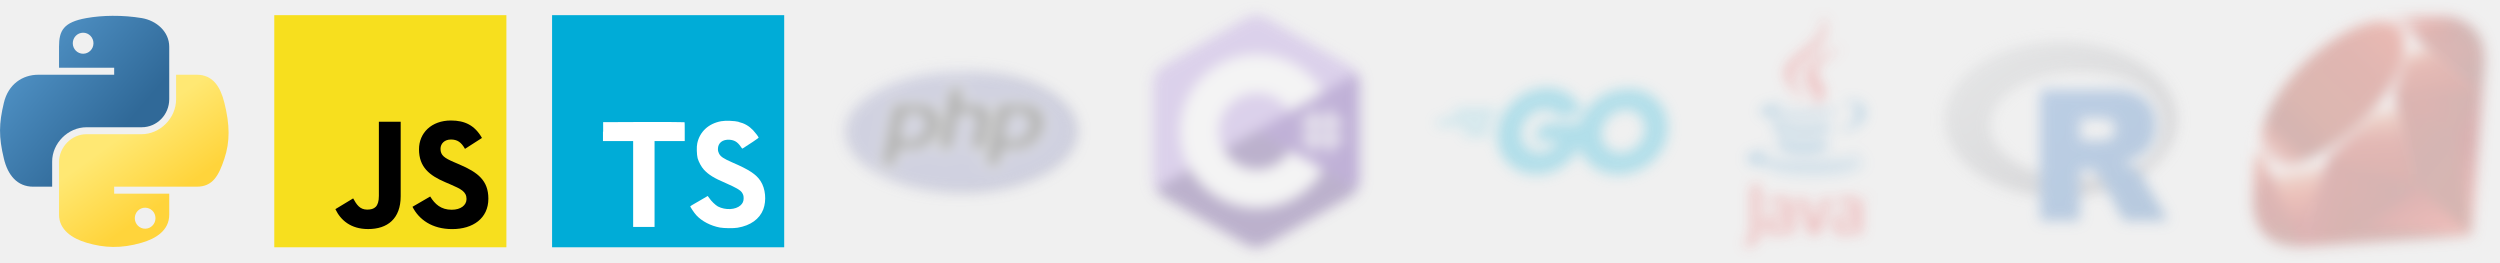
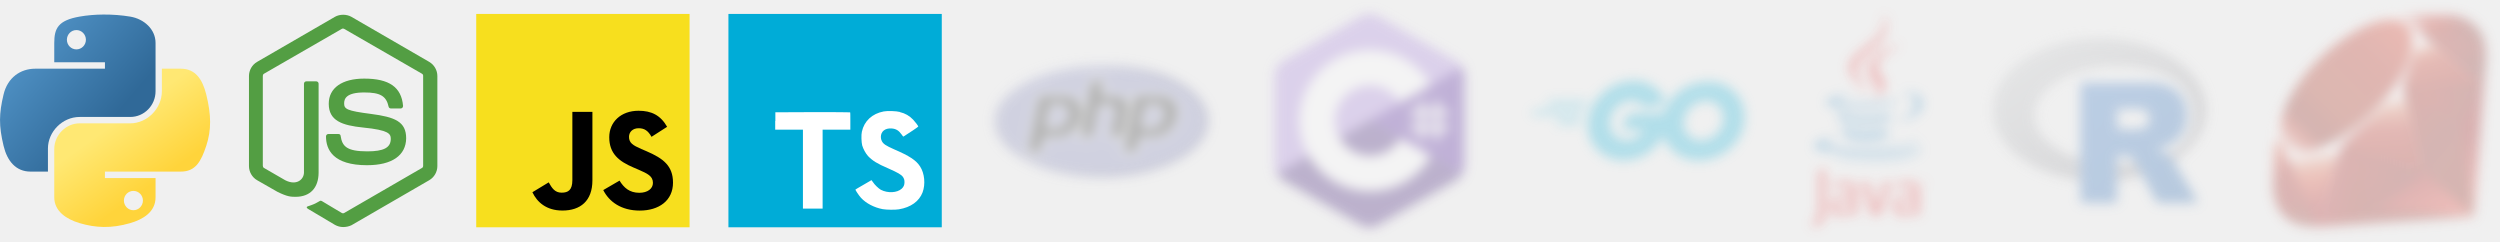
- <svg xmlns="http://www.w3.org/2000/svg" xmlns:xlink="http://www.w3.org/1999/xlink" width="180.499mm" height="18.948mm" viewBox="0 0 180.499 18.948" version="1.1" id="svg4439" xml:space="preserve">
+ <svg xmlns="http://www.w3.org/2000/svg" xmlns:xlink="http://www.w3.org/1999/xlink" width="196.374mm" height="18.948mm" viewBox="0 0 196.374 18.948" version="1.1" id="svg4439" xml:space="preserve">
  <defs id="defs4436">
    <linearGradient id="linearGradient2795">
      <stop style="stop-color:#b8b8b8;stop-opacity:0.498;" offset="0" id="stop2797" />
      <stop style="stop-color:#7f7f7f;stop-opacity:0;" offset="1" id="stop2799" />
    </linearGradient>
    <linearGradient id="linearGradient2787">
      <stop style="stop-color:#7f7f7f;stop-opacity:0.5;" offset="0" id="stop2789" />
      <stop style="stop-color:#7f7f7f;stop-opacity:0;" offset="1" id="stop2791" />
    </linearGradient>
    <linearGradient id="linearGradient3676">
      <stop style="stop-color:#b2b2b2;stop-opacity:0.5;" offset="0" id="stop3678" />
      <stop style="stop-color:#b3b3b3;stop-opacity:0;" offset="1" id="stop3680" />
    </linearGradient>
    <linearGradient id="linearGradient3236">
      <stop style="stop-color:#f4f4f4;stop-opacity:1" offset="0" id="stop3244" />
      <stop style="stop-color:white;stop-opacity:1" offset="1" id="stop3240" />
    </linearGradient>
    <linearGradient id="linearGradient4671">
      <stop style="stop-color:#ffd43b;stop-opacity:1;" offset="0" id="stop4673" />
      <stop style="stop-color:#ffe873;stop-opacity:1" offset="1" id="stop4675" />
    </linearGradient>
    <linearGradient id="linearGradient4689">
      <stop style="stop-color:#5a9fd4;stop-opacity:1;" offset="0" id="stop4691" />
      <stop style="stop-color:#306998;stop-opacity:1;" offset="1" id="stop4693" />
    </linearGradient>
    <linearGradient x1="224.24" y1="144.757" x2="-65.309" y2="144.757" id="linearGradient2987" xlink:href="#linearGradient4671" gradientUnits="userSpaceOnUse" gradientTransform="translate(100.2702,99.61116)" />
    <linearGradient x1="172.942" y1="77.476" x2="26.67" y2="76.313" id="linearGradient2990" xlink:href="#linearGradient4689" gradientUnits="userSpaceOnUse" gradientTransform="translate(100.2702,99.61116)" />
    <linearGradient xlink:href="#linearGradient4671" id="linearGradient2255" gradientUnits="userSpaceOnUse" gradientTransform="matrix(0.562541,0,0,0.567972,-11.5974,-7.60954)" x1="224.24" y1="144.757" x2="-65.309" y2="144.757" />
    <linearGradient xlink:href="#linearGradient4689" id="linearGradient2258" gradientUnits="userSpaceOnUse" gradientTransform="matrix(0.562541,0,0,0.567972,-11.5974,-7.60954)" x1="172.942" y1="76.176" x2="26.67" y2="76.313" />
    <radialGradient xlink:href="#linearGradient2795" id="radialGradient2801" cx="61.519" cy="132.286" fx="61.519" fy="132.286" r="29.037" gradientTransform="matrix(1,0,0,0.177966,0,108.7434)" gradientUnits="userSpaceOnUse" />
    <linearGradient xlink:href="#linearGradient4671" id="linearGradient1475" gradientUnits="userSpaceOnUse" gradientTransform="matrix(0.07000499,0,0,0.07068085,10.2913,12.80773)" x1="150.961" y1="192.352" x2="112.031" y2="137.273" />
    <linearGradient xlink:href="#linearGradient4689" id="linearGradient1478" gradientUnits="userSpaceOnUse" gradientTransform="matrix(0.07000499,0,0,0.07068085,10.2913,12.80773)" x1="26.649" y1="20.604" x2="135.665" y2="114.398" />
    <linearGradient id="gradientFill-1" x1="0.741" x2="590.863" y1="3.666" y2="593.787" gradientUnits="userSpaceOnUse" spreadMethod="pad" gradientTransform="scale(1.221942,0.8183692)">
      <stop offset="0" stop-color="rgb(203,206,208)" stop-opacity="1" id="stop4628" />
      <stop offset="1" stop-color="rgb(132,131,139)" stop-opacity="1" id="stop4630" />
    </linearGradient>
    <linearGradient id="gradientFill-2" x1="301.026" x2="703.067" y1="151.401" y2="553.442" gradientUnits="userSpaceOnUse" spreadMethod="pad" gradientTransform="scale(0.9899476,1.010155)">
      <stop offset="0" stop-color="rgb(39,109,195)" stop-opacity="1" id="stop4633" />
      <stop offset="1" stop-color="rgb(22,92,170)" stop-opacity="1" id="stop4635" />
    </linearGradient>
    <linearGradient id="XMLID_17_-9" gradientUnits="userSpaceOnUse" x1="174.074" y1="215.549" x2="132.276" y2="141.753">
      <stop offset="0" style="stop-color:#FB7655" id="stop3272-4" />
      <stop offset="0" style="stop-color:#FB7655" id="stop3274-5" />
      <stop offset="0.41" style="stop-color:#E42B1E" id="stop3276-1" />
      <stop offset="0.99" style="stop-color:#990000" id="stop3278-0" />
      <stop offset="1" style="stop-color:#990000" id="stop3280-3" />
    </linearGradient>
    <linearGradient id="XMLID_18_-7" gradientUnits="userSpaceOnUse" x1="194.895" y1="153.558" x2="141.028" y2="117.409">
      <stop offset="0" style="stop-color:#871101" id="stop3285-8" />
      <stop offset="0" style="stop-color:#871101" id="stop3287-8" />
      <stop offset="0.99" style="stop-color:#911209" id="stop3289-6" />
      <stop offset="1" style="stop-color:#911209" id="stop3291-0" />
    </linearGradient>
    <linearGradient id="XMLID_19_-4" gradientUnits="userSpaceOnUse" x1="151.795" y1="217.785" x2="97.93" y2="181.638">
      <stop offset="0" style="stop-color:#871101" id="stop3296-6" />
      <stop offset="0" style="stop-color:#871101" id="stop3298-7" />
      <stop offset="0.99" style="stop-color:#911209" id="stop3300-6" />
      <stop offset="1" style="stop-color:#911209" id="stop3302-0" />
    </linearGradient>
    <linearGradient id="XMLID_20_-9" gradientUnits="userSpaceOnUse" x1="38.696" y1="127.391" x2="47.047" y2="181.661">
      <stop offset="0" style="stop-color:#FFFFFF" id="stop3307-7" />
      <stop offset="0" style="stop-color:#FFFFFF" id="stop3309-5" />
      <stop offset="0.23" style="stop-color:#E57252" id="stop3311-9" />
      <stop offset="0.46" style="stop-color:#DE3B20" id="stop3313-7" />
      <stop offset="0.99" style="stop-color:#A60003" id="stop3315-8" />
      <stop offset="1" style="stop-color:#A60003" id="stop3317-5" />
    </linearGradient>
    <linearGradient id="XMLID_21_-3" gradientUnits="userSpaceOnUse" x1="96.133" y1="76.715" x2="99.21" y2="132.102">
      <stop offset="0" style="stop-color:#FFFFFF" id="stop3322-3" />
      <stop offset="0" style="stop-color:#FFFFFF" id="stop3324-8" />
      <stop offset="0.23" style="stop-color:#E4714E" id="stop3326-3" />
      <stop offset="0.56" style="stop-color:#BE1A0D" id="stop3328-7" />
      <stop offset="0.99" style="stop-color:#A80D00" id="stop3330-9" />
      <stop offset="1" style="stop-color:#A80D00" id="stop3332-3" />
    </linearGradient>
    <linearGradient id="XMLID_22_-7" gradientUnits="userSpaceOnUse" x1="147.103" y1="25.521" x2="156.314" y2="65.216">
      <stop offset="0" style="stop-color:#FFFFFF" id="stop3337-8" />
      <stop offset="0" style="stop-color:#FFFFFF" id="stop3339-7" />
      <stop offset="0.18" style="stop-color:#E46342" id="stop3341-4" />
      <stop offset="0.4" style="stop-color:#C82410" id="stop3343-1" />
      <stop offset="0.99" style="stop-color:#A80D00" id="stop3345-9" />
      <stop offset="1" style="stop-color:#A80D00" id="stop3347-0" />
    </linearGradient>
    <linearGradient id="XMLID_23_-9" gradientUnits="userSpaceOnUse" x1="118.976" y1="11.541" x2="158.669" y2="-8.305">
      <stop offset="0" style="stop-color:#FFFFFF" id="stop3352-8" />
      <stop offset="0" style="stop-color:#FFFFFF" id="stop3354-8" />
      <stop offset="0.54" style="stop-color:#C81F11" id="stop3356-5" />
      <stop offset="0.99" style="stop-color:#BF0905" id="stop3358-8" />
      <stop offset="1" style="stop-color:#BF0905" id="stop3360-4" />
    </linearGradient>
    <linearGradient id="XMLID_24_-3" gradientUnits="userSpaceOnUse" x1="3.903" y1="113.555" x2="7.17" y2="146.263">
      <stop offset="0" style="stop-color:#FFFFFF" id="stop3365-7" />
      <stop offset="0" style="stop-color:#FFFFFF" id="stop3367-1" />
      <stop offset="0.31" style="stop-color:#DE4024" id="stop3369-3" />
      <stop offset="0.99" style="stop-color:#BF190B" id="stop3371-8" />
      <stop offset="1" style="stop-color:#BF190B" id="stop3373-0" />
    </linearGradient>
    <linearGradient id="XMLID_25_-9" gradientUnits="userSpaceOnUse" x1="-18.556" y1="155.105" x2="135.015" y2="-2.809">
      <stop offset="0" style="stop-color:#BD0012" id="stop3380-7" />
      <stop offset="0" style="stop-color:#BD0012" id="stop3382-9" />
      <stop offset="0.07" style="stop-color:#FFFFFF" id="stop3384-9" />
      <stop offset="0.17" style="stop-color:#FFFFFF" id="stop3386-3" />
      <stop offset="0.27" style="stop-color:#C82F1C" id="stop3388-2" />
      <stop offset="0.33" style="stop-color:#820C01" id="stop3390-4" />
      <stop offset="0.46" style="stop-color:#A31601" id="stop3392-3" />
      <stop offset="0.72" style="stop-color:#B31301" id="stop3394-7" />
      <stop offset="0.99" style="stop-color:#E82609" id="stop3396-1" />
      <stop offset="1" style="stop-color:#E82609" id="stop3398-2" />
    </linearGradient>
    <linearGradient id="XMLID_26_-2" gradientUnits="userSpaceOnUse" x1="99.075" y1="171.033" x2="52.818" y2="159.617">
      <stop offset="0" style="stop-color:#8C0C01" id="stop3403-0" />
      <stop offset="0" style="stop-color:#8C0C01" id="stop3405-2" />
      <stop offset="0.54" style="stop-color:#990C00" id="stop3407-1" />
      <stop offset="0.99" style="stop-color:#A80D0E" id="stop3409-7" />
      <stop offset="1" style="stop-color:#A80D0E" id="stop3411-5" />
    </linearGradient>
    <linearGradient id="XMLID_27_-1" gradientUnits="userSpaceOnUse" x1="178.526" y1="115.515" x2="137.433" y2="78.684">
      <stop offset="0" style="stop-color:#7E110B" id="stop3416-7" />
      <stop offset="0" style="stop-color:#7E110B" id="stop3418-4" />
      <stop offset="0.99" style="stop-color:#9E0C00" id="stop3420-1" />
      <stop offset="1" style="stop-color:#9E0C00" id="stop3422-7" />
    </linearGradient>
    <linearGradient id="XMLID_28_-1" gradientUnits="userSpaceOnUse" x1="193.624" y1="47.937" x2="173.154" y2="26.054">
      <stop offset="0" style="stop-color:#79130D" id="stop3427-1" />
      <stop offset="0" style="stop-color:#79130D" id="stop3429-1" />
      <stop offset="0.99" style="stop-color:#9E120B" id="stop3431-7" />
      <stop offset="1" style="stop-color:#9E120B" id="stop3433-0" />
    </linearGradient>
    <radialGradient id="XMLID_29_-4" cx="143.832" cy="79.388" r="50.358" gradientUnits="userSpaceOnUse">
      <stop offset="0" style="stop-color:#A80D00" id="stop3440-0" />
      <stop offset="0" style="stop-color:#A80D00" id="stop3442-8" />
      <stop offset="0.99" style="stop-color:#7E0E08" id="stop3444-5" />
      <stop offset="1" style="stop-color:#7E0E08" id="stop3446-1" />
    </radialGradient>
    <radialGradient id="XMLID_30_-6" cx="74.092" cy="145.751" r="66.944" gradientUnits="userSpaceOnUse">
      <stop offset="0" style="stop-color:#A30C00" id="stop3451-6" />
      <stop offset="0" style="stop-color:#A30C00" id="stop3453-2" />
      <stop offset="0.99" style="stop-color:#800E08" id="stop3455-1" />
      <stop offset="1" style="stop-color:#800E08" id="stop3457-9" />
    </radialGradient>
    <linearGradient id="XMLID_31_-6" gradientUnits="userSpaceOnUse" x1="26.67" y1="197.336" x2="9.989" y2="140.742">
      <stop offset="0" style="stop-color:#8B2114" id="stop3462-4" />
      <stop offset="0" style="stop-color:#8B2114" id="stop3464-8" />
      <stop offset="0.43" style="stop-color:#9E100A" id="stop3466-0" />
      <stop offset="0.99" style="stop-color:#B3100C" id="stop3468-8" />
      <stop offset="1" style="stop-color:#B3100C" id="stop3470-1" />
    </linearGradient>
    <linearGradient id="XMLID_32_-0" gradientUnits="userSpaceOnUse" x1="154.641" y1="9.798" x2="192.039" y2="26.306">
      <stop offset="0" style="stop-color:#B31000" id="stop3475-2" />
      <stop offset="0" style="stop-color:#B31000" id="stop3477-2" />
      <stop offset="0.44" style="stop-color:#910F08" id="stop3479-9" />
      <stop offset="0.99" style="stop-color:#791C12" id="stop3481-7" />
      <stop offset="1" style="stop-color:#791C12" id="stop3483-5" />
    </linearGradient>
    <linearGradient y2="141.753" x2="132.276" y1="215.549" x1="174.074" gradientUnits="userSpaceOnUse" id="linearGradient3448" xlink:href="#XMLID_17_-9" />
    <clipPath clipPathUnits="userSpaceOnUse" id="clipPath3444">
      <path d="M 11.52,162 C 11.52,81.677 135.307,16.561 288,16.561 v 0 c 152.693,0 276.481,65.116 276.481,145.439 v 0 c 0,80.322 -123.788,145.439 -276.481,145.439 v 0 C 135.307,307.439 11.52,242.322 11.52,162" id="path3446" />
    </clipPath>
    <radialGradient cx="0" cy="0" fx="0" fy="0" gradientTransform="matrix(363.0579,0,0,-363.0579,177.52,256.3071)" gradientUnits="userSpaceOnUse" id="radialGradient3452" r="1" spreadMethod="pad">
      <stop id="stop3454" offset="0" style="stop-opacity:1;stop-color:#aeb2d5" />
      <stop id="stop3456" offset="0.3" style="stop-opacity:1;stop-color:#aeb2d5" />
      <stop id="stop3458" offset="0.75" style="stop-opacity:1;stop-color:#484c89" />
      <stop id="stop3460" offset="1" style="stop-opacity:1;stop-color:#484c89" />
    </radialGradient>
    <clipPath clipPathUnits="userSpaceOnUse" id="clipPath3468">
      <path d="M 0,324 H 576 V 0 H 0 Z" id="path3470" />
    </clipPath>
    <clipPath clipPathUnits="userSpaceOnUse" id="clipPath3480">
      <path d="M 0,324 H 576 V 0 H 0 Z" id="path3482" />
    </clipPath>
    <filter style="color-interpolation-filters:sRGB" id="filter6047" x="-0.065" y="-0.085" width="1.131" height="1.169">
      <feGaussianBlur stdDeviation="19.622" id="feGaussianBlur6049" />
    </filter>
    <filter style="color-interpolation-filters:sRGB" id="filter6051" x="-0.065" y="-0.065" width="1.131" height="1.131">
      <feGaussianBlur stdDeviation="5.391" id="feGaussianBlur6053" />
    </filter>
    <filter style="color-interpolation-filters:sRGB" id="filter6055" x="-0.065" y="-0.175" width="1.131" height="1.35">
      <feGaussianBlur stdDeviation="5.589" id="feGaussianBlur6057" />
    </filter>
    <filter style="color-interpolation-filters:sRGB" id="filter6059" x="-0.121" y="-0.065" width="1.243" height="1.131">
      <feGaussianBlur stdDeviation="17.934" id="feGaussianBlur6061" />
    </filter>
    <filter style="color-interpolation-filters:sRGB" id="filter6063" x="-0.073" y="-0.065" width="1.147" height="1.131">
      <feGaussianBlur stdDeviation="7.816" id="feGaussianBlur6065" />
    </filter>
    <filter style="color-interpolation-filters:sRGB" id="filter6067" x="-0.065" y="-0.124" width="1.131" height="1.248">
      <feGaussianBlur stdDeviation="15.046" id="feGaussianBlur6069" />
    </filter>
  </defs>
-   <g id="layer1" transform="translate(-12.34403,-13.16958)">
-     <g id="g6099" transform="matrix(1.193076,0,0,1.193076,-2.160026,-2.707239)">
+   <g id="layer1" transform="translate(3.530972,-13.16958)">
+     <g id="g6099" transform="matrix(1.193076,0,0,1.193076,-18.03503,-2.707239)">
      <path style="fill:url(#linearGradient1478);fill-opacity:1;stroke-width:0.124" d="m 18.991,14.264 c -0.57,0.003 -1.115,0.051 -1.594,0.136 -1.412,0.249 -1.668,0.772 -1.668,1.734 v 1.272 h 3.337 v 0.424 h -3.337 -1.252 c -0.97,0 -1.819,0.583 -2.084,1.692 -0.306,1.271 -0.32,2.064 0,3.391 0.237,0.988 0.804,1.692 1.773,1.692 h 1.147 v -1.524 c 0,-1.101 0.953,-2.073 2.084,-2.073 h 3.333 c 0.928,0 1.668,-0.764 1.668,-1.696 V 16.135 c 0,-0.904 -0.763,-1.584 -1.668,-1.734 -0.573,-0.095 -1.168,-0.139 -1.738,-0.136 z m -1.804,1.023 c 0.345,0 0.626,0.286 0.626,0.638 -10e-7,0.35 -0.281,0.634 -0.626,0.634 -0.346,0 -0.626,-0.283 -0.626,-0.634 0,-0.352 0.28,-0.638 0.626,-0.638 z" id="path1948" />
      <path style="fill:url(#linearGradient1475);fill-opacity:1;stroke-width:0.124" d="m 22.814,17.83 v 1.482 c 0,1.149 -0.974,2.116 -2.084,2.116 h -3.333 c -0.913,0 -1.668,0.781 -1.668,1.696 v 3.177 c 0,0.904 0.786,1.436 1.668,1.696 1.056,0.311 2.069,0.367 3.333,0 0.84,-0.243 1.668,-0.733 1.668,-1.696 v -1.272 h -3.333 v -0.424 h 3.333 1.668 c 0.97,0 1.331,-0.676 1.668,-1.692 0.348,-1.045 0.334,-2.05 0,-3.391 -0.24,-0.965 -0.697,-1.692 -1.668,-1.692 z m -1.874,8.046 c 0.346,1e-6 0.626,0.283 0.626,0.634 0,0.352 -0.28,0.638 -0.626,0.638 -0.345,0 -0.626,-0.286 -0.626,-0.638 0,-0.35 0.281,-0.634 0.626,-0.634 z" id="path1950" />
    </g>
-     <g id="g4656" transform="matrix(0.02324062,0,0,0.02324062,152.7228,16.11202)" style="opacity:0.262;mix-blend-mode:normal;filter:url(#filter6047)">
+     <g id="g4656" transform="matrix(0.02324062,0,0,0.02324062,152.9699,16.11202)" style="opacity:0.262;mix-blend-mode:normal;filter:url(#filter6047)">
      <path d="M 361.453,485.937 C 162.329,485.937 0.906,377.828 0.906,244.469 0.906,111.109 162.329,3 361.453,3 560.578,3 722,111.109 722,244.469 722,377.828 560.578,485.937 361.453,485.937 Z M 416.641,97.406 c -151.352,0 -274.047,73.908 -274.047,165.078 0,91.17 122.695,165.078 274.047,165.078 151.351,0 263.046,-50.529 263.046,-165.078 0,-114.513 -111.695,-165.078 -263.046,-165.078 z" fill="url(#gradientFill-1)" fill-rule="evenodd" id="path4640" style="fill:url(#gradientFill-1)" />
      <path d="m 550,377 c 0,0 21.822,6.585 34.5,13 4.399,2.226 12.01,6.668 17.5,12.5 5.378,5.712 8,11.5 8,11.5 L 696,559 557,559.062 492,437 c 0,0 -13.31,-22.869 -21.5,-29.5 -6.832,-5.531 -9.745,-7.5 -16.5,-7.5 -4.702,0 -33.026,0 -33.026,0 L 421,558.974 298,559.026 V 152.938 h 247 c 0,0 112.5,2.029 112.5,109.062 0,107.033 -107.5,115 -107.5,115 z m -53.5,-135.976 -74.463,-0.048 -0.037,69.05 74.5,-0.024 c 0,0 34.5,-0.107 34.5,-35.125 0,-35.722 -34.5,-33.853 -34.5,-33.853 z" fill="url(#gradientFill-2)" fill-rule="evenodd" id="path4642" style="fill:url(#gradientFill-2)" />
    </g>
    <g style="overflow:visible;opacity:0.262;mix-blend-mode:normal;filter:url(#filter6051)" id="g4994" transform="matrix(0.08458422,0,0,0.08458422,174.9899,14.28728)">
-       <polygon style="fill:url(#linearGradient3448);fill-rule:evenodd" clip-rule="evenodd" points="153.5,130.41 40.38,197.58 186.849,187.641 198.13,39.95 " id="polygon3282" />
-       <polygon style="fill:url(#XMLID_18_-7);fill-rule:evenodd" clip-rule="evenodd" points="140.209,145.93 187.089,187.54 174.5,100.65 " id="polygon3293" />
-       <polygon style="fill:url(#XMLID_19_-4);fill-rule:evenodd" clip-rule="evenodd" points="40.87,197.391 187.259,187.54 95.03,180.3 " id="polygon3304" />
-       <polygon style="fill:url(#XMLID_20_-9);fill-rule:evenodd" clip-rule="evenodd" points="13.34,132.771 41,197.41 64.04,121.93 " id="polygon3319" />
-       <polygon style="fill:url(#XMLID_21_-3);fill-rule:evenodd" clip-rule="evenodd" points="58.33,120.01 140.2,146.18 119,63.14 " id="polygon3334" />
-       <polygon style="fill:url(#XMLID_22_-7);fill-rule:evenodd" clip-rule="evenodd" points="120,69.1 193.32,64.31 135.97,17.47 " id="polygon3349" />
-       <polygon style="fill:url(#XMLID_23_-9);fill-rule:evenodd" clip-rule="evenodd" points="111.49,0.52 166.5,0.77 132.77,19.41 " id="polygon3362" />
-       <polygon style="fill:url(#XMLID_24_-3);fill-rule:evenodd" clip-rule="evenodd" points="2.7,101.62 0,158.09 14.13,132.32 " id="polygon3375" />
+       <polygon style="fill:url(#linearGradient3448);fill-rule:evenodd" clip-rule="evenodd" points="186.849,187.641 198.13,39.95 153.5,130.41 40.38,197.58 " id="polygon3282" />
+       <polygon style="fill:url(#XMLID_18_-7);fill-rule:evenodd" clip-rule="evenodd" points="174.5,100.65 140.209,145.93 187.089,187.54 " id="polygon3293" />
+       <polygon style="fill:url(#XMLID_19_-4);fill-rule:evenodd" clip-rule="evenodd" points="95.03,180.3 40.87,197.391 187.259,187.54 " id="polygon3304" />
+       <polygon style="fill:url(#XMLID_20_-9);fill-rule:evenodd" clip-rule="evenodd" points="64.04,121.93 13.34,132.771 41,197.41 " id="polygon3319" />
+       <polygon style="fill:url(#XMLID_21_-3);fill-rule:evenodd" clip-rule="evenodd" points="119,63.14 58.33,120.01 140.2,146.18 " id="polygon3334" />
+       <polygon style="fill:url(#XMLID_22_-7);fill-rule:evenodd" clip-rule="evenodd" points="135.97,17.47 120,69.1 193.32,64.31 " id="polygon3349" />
+       <polygon style="fill:url(#XMLID_23_-9);fill-rule:evenodd" clip-rule="evenodd" points="132.77,19.41 111.49,0.52 166.5,0.77 " id="polygon3362" />
+       <polygon style="fill:url(#XMLID_24_-3);fill-rule:evenodd" clip-rule="evenodd" points="14.13,132.32 2.7,101.62 0,158.09 " id="polygon3375" />
      <path style="fill:#ffffff;fill-rule:evenodd" clip-rule="evenodd" d="m 1.94,100.65 11.5,32.62 49.97,-11.211 57.05,-53.02 L 136.56,17.9 111.209,0 68.109,16.13 C 54.53,28.76 28.18,53.75 27.23,54.22 26.29,54.7 9.83,85.81 1.94,100.65 Z" id="path3377" />
      <path style="fill:url(#XMLID_25_-9);fill-rule:evenodd" clip-rule="evenodd" d="m 42.32,42.05 c 29.43,-29.18 67.37,-46.42 81.93,-31.73 14.551,14.69 -0.88,50.39 -30.31,79.56 -29.43,29.17 -66.9,47.36 -81.45,32.67 -14.56,-14.68 0.4,-51.33 29.83,-80.5 z" id="path3400" />
      <path style="fill:url(#XMLID_26_-2);fill-rule:evenodd" clip-rule="evenodd" d="m 41,197.38 22.86,-75.72 75.92,24.39 C 112.33,171.79 81.8,193.55 41,197.38 Z" id="path3413" />
      <path style="fill:url(#XMLID_27_-1);fill-rule:evenodd" clip-rule="evenodd" d="m 120.56,68.89 19.49,77.2 C 162.98,121.98 183.56,96.06 193.639,64 Z" id="path3424" />
      <path style="fill:url(#XMLID_28_-1);fill-rule:evenodd" clip-rule="evenodd" d="m 193.44,64.39 c 7.8,-23.54 9.6,-57.31 -27.181,-63.58 l -30.18,16.67 z" id="path3435" />
      <path style="fill:#9e1209;fill-rule:evenodd" clip-rule="evenodd" d="m 0,157.75 c 1.08,38.851 29.11,39.43 41.05,39.771 L 13.47,133.11 Z" id="path3437" />
      <path style="fill:url(#XMLID_29_-4);fill-rule:evenodd" clip-rule="evenodd" d="m 120.669,69.01 c 17.62,10.83 53.131,32.58 53.851,32.98 1.119,0.63 15.31,-23.93 18.53,-37.81 z" id="path3448" />
      <path style="fill:url(#XMLID_30_-6);fill-rule:evenodd" clip-rule="evenodd" d="m 63.83,121.66 30.56,58.96 c 18.07,-9.8 32.22,-21.74 45.18,-34.53 z" id="path3459" />
      <path style="fill:url(#XMLID_31_-6);fill-rule:evenodd" clip-rule="evenodd" d="m 13.35,133.19 -4.33,51.56 c 8.17,11.16 19.41,12.13 31.2,11.26 -8.53,-21.23 -25.57,-63.68 -26.87,-62.82 z" id="path3472" />
      <path style="fill:url(#XMLID_32_-0);fill-rule:evenodd" clip-rule="evenodd" d="m 135.9,17.61 60.71,8.52 C 193.37,12.4 183.42,3.54 166.46,0.77 Z" id="path3485" />
    </g>
-     <g id="g5010" transform="matrix(0.04189668,0,0,0.04189668,52.20395,14.26402)">
+     <g id="g5010" transform="matrix(0.04189668,0,0,0.04189668,53.68625,14.26402)">
      <path class="st0" d="M 0,200 V 0 H 400 V 400 H 0" id="path4998" />
      <path class="st1" d="M 87.7,200.7 V 217 h 52 v 148 h 36.9 V 217 h 52 v -16 c 0,-9 0,-16.3 -0.4,-16.5 0,-0.3 -31.7,-0.4 -70.2,-0.4 l -70,0.3 v 16.4 z M 321.4,184 c 10.2,2.4 18,7 25,14.3 3.7,4 9.2,11 9.6,12.8 0,0.6 -17.3,12.3 -27.8,18.8 -0.4,0.3 -2,-1.4 -3.6,-4 -5.2,-7.4 -10.5,-10.6 -18.8,-11.2 -12,-0.8 -20,5.5 -20,16 0,3.2 0.6,5 1.8,7.6 2.7,5.5 7.7,8.8 23.2,15.6 28.6,12.3 41,20.4 48.5,32 8.5,13 10.4,33.4 4.7,48.7 -6.4,16.7 -22,28 -44.3,31.7 -7,1.2 -23,1 -30.5,-0.3 -16,-3 -31.3,-11 -40.7,-21.3 -3.7,-4 -10.8,-14.7 -10.4,-15.4 l 3.8,-2.4 15,-8.7 11.3,-6.6 2.6,3.5 c 3.3,5.2 10.7,12.2 15,14.6 13,6.7 30.4,5.8 39,-2 3.7,-3.4 5.3,-7 5.3,-12 0,-4.6 -0.7,-6.7 -3,-10.2 -3.2,-4.4 -9.6,-8 -27.6,-16 -20.7,-8.8 -29.5,-14.4 -37.7,-23 -4.7,-5.2 -9,-13.3 -11,-20 -1.5,-5.8 -2,-20 -0.6,-25.7 4.3,-20 19.4,-34 41,-38 7,-1.4 23.5,-0.8 30.4,1 z" id="path5000" />
    </g>
-     <g id="g5024" transform="matrix(0.02660106,0,0,0.02660106,32.1468,14.26402)">
+     <g id="g5024" transform="matrix(0.02660106,0,0,0.02660106,33.87615,14.26402)">
      <rect width="630" height="630" fill="#f7df1e" id="rect5012" x="0" y="0" />
      <path d="m 423.2,492.19 c 12.69,20.72 29.2,35.95 58.4,35.95 24.53,0 40.2,-12.26 40.2,-29.2 0,-20.3 -16.1,-27.49 -43.1,-39.3 l -14.8,-6.35 c -42.72,-18.2 -71.1,-41 -71.1,-89.2 0,-44.4 33.83,-78.2 86.7,-78.2 37.64,0 64.7,13.1 84.2,47.4 l -46.1,29.6 c -10.15,-18.2 -21.1,-25.37 -38.1,-25.37 -17.34,0 -28.33,11 -28.33,25.37 0,17.76 11,24.95 36.4,35.95 l 14.8,6.34 c 50.3,21.57 78.7,43.56 78.7,93 0,53.3 -41.87,82.5 -98.1,82.5 -54.98,0 -90.5,-26.2 -107.88,-60.54 z m -209.13,5.13 c 9.3,16.5 17.76,30.45 38.1,30.45 19.45,0 31.72,-7.61 31.72,-37.2 v -201.3 h 59.2 v 202.1 c 0,61.3 -35.94,89.2 -88.4,89.2 -47.4,0 -74.85,-24.53 -88.81,-54.075 z" id="path5014" />
    </g>
-     <g id="g5065" transform="matrix(0.08159527,0,0,0.08159527,116,19.51558)" style="opacity:0.262;mix-blend-mode:normal;filter:url(#filter6055)">
+     <g id="g5065" transform="matrix(0.08159527,0,0,0.08159527,116.7412,19.51558)" style="opacity:0.262;mix-blend-mode:normal;filter:url(#filter6055)">
      <g id="g5034">
        <g id="g5032">
          <g id="g5030">
            <path class="st0" d="M 15.5,23.2 C 15.1,23.2 15,23 15.2,22.7 L 17.3,20 c 0.2,-0.3 0.7,-0.5 1.1,-0.5 h 35.7 c 0.4,0 0.5,0.3 0.3,0.6 l -1.7,2.6 c -0.2,0.3 -0.7,0.6 -1,0.6 z" id="path5028" />
          </g>
        </g>
      </g>
      <g id="g5042">
        <g id="g5040">
          <g id="g5038">
            <path class="st0" d="M 0.4,32.4 C 0,32.4 -0.1,32.2 0.1,31.9 l 2.1,-2.7 c 0.2,-0.3 0.7,-0.5 1.1,-0.5 h 45.6 c 0.4,0 0.6,0.3 0.5,0.6 l -0.8,2.4 c -0.1,0.4 -0.5,0.6 -0.9,0.6 z" id="path5036" />
          </g>
        </g>
      </g>
      <g id="g5050">
        <g id="g5048">
          <g id="g5046">
            <path class="st0" d="m 24.6,41.6 c -0.4,0 -0.5,-0.3 -0.3,-0.6 l 1.4,-2.5 c 0.2,-0.3 0.6,-0.6 1,-0.6 h 20 c 0.4,0 0.6,0.3 0.6,0.7 L 47.1,41 c 0,0.4 -0.4,0.7 -0.7,0.7 z" id="path5044" />
          </g>
        </g>
      </g>
      <g id="g5063">
        <g id="CXHf1q_3_">
          <g id="g5060">
            <g id="g5054">
              <path class="st0" d="m 128.4,21.4 c -6.3,1.6 -10.6,2.8 -16.8,4.4 -1.5,0.4 -1.6,0.5 -2.9,-1 -1.5,-1.7 -2.6,-2.8 -4.7,-3.8 -6.3,-3.1 -12.4,-2.2 -18.1,1.5 -6.8,4.4 -10.3,10.9 -10.2,19 0.1,8 5.6,14.6 13.5,15.7 6.8,0.9 12.5,-1.5 17,-6.6 0.9,-1.1 1.7,-2.3 2.7,-3.7 -3.6,0 -8.1,0 -19.3,0 -2.1,0 -2.6,-1.3 -1.9,-3 1.3,-3.1 3.7,-8.3 5.1,-10.9 0.3,-0.6 1,-1.6 2.5,-1.6 5.1,0 23.9,0 36.4,0 -0.2,2.7 -0.2,5.4 -0.6,8.1 -1.1,7.2 -3.8,13.8 -8.2,19.6 -7.2,9.5 -16.6,15.4 -28.5,17 C 84.6,77.4 75.5,75.5 67.5,69.5 60.1,63.9 55.9,56.5 54.8,47.3 53.5,36.4 56.7,26.6 63.3,18 70.4,8.7 79.8,2.8 91.3,0.7 c 9.4,-1.7 18.4,-0.6 26.5,4.9 5.3,3.5 9.1,8.3 11.6,14.1 0.6,0.9 0.2,1.4 -1,1.7 z" id="path5052" />
            </g>
            <g id="g5058">
              <path class="st0" d="m 161.5,76.7 c -9.1,-0.2 -17.4,-2.8 -24.4,-8.8 -5.9,-5.1 -9.6,-11.6 -10.8,-19.3 -1.8,-11.3 1.3,-21.3 8.1,-30.2 7.3,-9.6 16.1,-14.6 28,-16.7 10.2,-1.8 19.8,-0.8 28.5,5.1 7.9,5.4 12.8,12.7 14.1,22.3 1.7,13.5 -2.2,24.5 -11.5,33.9 -6.6,6.7 -14.7,10.9 -24,12.8 -2.7,0.5 -5.4,0.6 -8,0.9 z M 185.3,36.3 C 185.2,35 185.2,34 185,33 183.2,23.1 174.1,17.5 164.6,19.7 c -9.3,2.1 -15.3,8 -17.5,17.4 -1.8,7.8 2,15.7 9.2,18.9 5.5,2.4 11,2.1 16.3,-0.6 7.9,-4.1 12.2,-10.5 12.7,-19.1 z" id="path5056" />
            </g>
          </g>
        </g>
      </g>
    </g>
-     <g style="overflow:visible;opacity:0.262;mix-blend-mode:normal;filter:url(#filter6059)" id="g5140" transform="matrix(0.02542833,0,0,0.02542833,138.2461,14.26402)">
+     <g style="overflow:visible;opacity:0.262;mix-blend-mode:normal;filter:url(#filter6059)" id="g5140" transform="matrix(0.02542833,0,0,0.02542833,138.7402,14.26402)">
      <g id="g5119">
        <path fill-rule="evenodd" clip-rule="evenodd" fill="#0074bd" d="m 117.151,349.592 c 0,0 -17.265,10.049 12.301,13.44 35.824,4.09 54.13,3.501 93.596,-3.959 0,0 10.397,6.504 24.892,12.137 -88.501,37.917 -200.296,-2.197 -130.789,-21.618 z" id="path5093" />
        <path fill-rule="evenodd" clip-rule="evenodd" fill="#0074bd" d="m 106.331,300.104 c 0,0 -19.367,14.339 10.221,17.397 38.271,3.951 68.483,4.275 120.792,-5.792 0,0 7.218,7.332 18.585,11.339 -106.986,31.294 -226.147,2.462 -149.598,-22.944 z" id="path5095" />
        <path fill-rule="evenodd" clip-rule="evenodd" fill="#ea2d2e" d="m 197.494,216.145 c 21.818,25.115 -5.721,47.697 -5.721,47.697 0,0 55.367,-28.577 29.945,-64.38 -23.752,-33.373 -41.962,-49.951 56.623,-107.124 10e-4,0 -154.754,38.641 -80.847,123.807 z" id="path5097" />
        <path fill-rule="evenodd" clip-rule="evenodd" fill="#0074bd" d="m 314.542,386.202 c 0,0 12.781,10.536 -14.077,18.684 -51.071,15.469 -212.604,20.135 -257.47,0.619 -16.117,-7.02 14.121,-16.75 23.635,-18.805 9.92,-2.146 15.584,-1.754 15.584,-1.754 -17.937,-12.631 -115.935,24.807 -49.772,35.544 180.429,29.246 328.895,-13.173 282.1,-34.288 z" id="path5099" />
        <path fill-rule="evenodd" clip-rule="evenodd" fill="#0074bd" d="m 125.46,248.822 c 0,0 -82.155,19.519 -29.092,26.613 22.412,2.999 67.063,2.309 108.685,-1.183 34.006,-2.854 68.133,-8.958 68.133,-8.958 0,0 -11.982,5.14 -20.657,11.06 -83.444,21.947 -244.612,11.726 -198.207,-10.712 39.227,-18.977 71.138,-16.82 71.138,-16.82 z" id="path5101" />
        <path fill-rule="evenodd" clip-rule="evenodd" fill="#0074bd" d="m 272.846,331.198 c 84.818,-44.063 45.597,-86.412 18.223,-80.708 -6.694,1.397 -9.697,2.607 -9.697,2.607 0,0 2.494,-3.907 7.243,-5.588 54.155,-19.03 95.794,56.146 -17.464,85.919 -0.001,0 1.302,-1.18 1.695,-2.23 z" id="path5103" />
        <path fill-rule="evenodd" clip-rule="evenodd" fill="#ea2d2e" d="m 221.719,0 c 0,0 46.963,46.99 -44.557,119.227 -73.393,57.969 -16.734,91.009 -0.026,128.778 C 134.291,209.352 102.865,175.321 123.944,143.653 154.898,97.174 240.663,74.632 221.719,0 Z" id="path5105" />
        <path fill-rule="evenodd" clip-rule="evenodd" fill="#0074bd" d="m 133.799,450.637 c 81.397,5.204 206.426,-2.896 209.385,-41.415 0,0 -5.688,14.602 -67.276,26.188 -69.481,13.081 -155.197,11.558 -206.016,3.167 0,0 10.411,8.617 63.907,12.06 z" id="path5107" />
        <path fill-rule="evenodd" clip-rule="evenodd" fill="#ea2d2e" d="m 339.426,519.716 h -2.479 v -1.385 h 6.676 v 1.385 h -2.469 v 6.928 h -1.729 v -6.928 z m 13.33,0.351 h -0.032 l -2.461,6.576 h -1.132 l -2.446,-6.576 h -0.025 v 6.576 h -1.638 v -8.313 h 2.402 l 2.264,5.885 2.271,-5.885 h 2.388 v 8.313 h -1.59 v -6.576 z" id="path5109" />
        <path fill-rule="evenodd" clip-rule="evenodd" fill="#ea2d2e" d="m 120.461,597.813 c -7.676,6.654 -15.793,10.396 -23.079,10.396 -10.378,0 -16.007,-6.236 -16.007,-16.216 0,-10.803 6.027,-18.71 30.163,-18.71 h 8.923 z m 21.189,23.903 V 547.72 c 0,-18.915 -10.787,-31.396 -36.782,-31.396 -15.168,0 -28.467,3.75 -39.278,8.525 l 3.111,13.106 c 8.515,-3.127 19.526,-6.031 30.337,-6.031 14.978,0 21.423,6.031 21.423,18.505 v 9.356 h -7.485 c -36.383,0 -52.798,14.11 -52.798,35.336 0,18.285 10.819,28.682 31.185,28.682 13.088,0 22.87,-5.405 32.001,-13.315 l 1.663,11.228 z" id="path5111" />
        <path fill-rule="evenodd" clip-rule="evenodd" fill="#ea2d2e" d="M 212.362,621.716 H 185.939 L 154.132,518.214 h 23.077 l 19.743,63.6 4.391,19.109 c 9.965,-27.639 17.032,-55.701 20.566,-82.709 h 22.445 c -6.002,34.08 -16.831,71.492 -31.992,103.502 z" id="path5113" />
        <path fill-rule="evenodd" clip-rule="evenodd" fill="#ea2d2e" d="m 313.755,597.813 c -7.701,6.654 -15.82,10.396 -23.086,10.396 -10.382,0 -16.011,-6.236 -16.011,-16.216 0,-10.803 6.039,-18.71 30.154,-18.71 h 8.942 v 24.53 z m 21.196,23.903 V 547.72 c 0,-18.915 -10.818,-31.396 -36.789,-31.396 -15.188,0 -28.484,3.75 -39.295,8.525 l 3.116,13.106 c 8.519,-3.127 19.545,-6.031 30.355,-6.031 14.96,0 21.416,6.031 21.416,18.505 v 9.356 h -7.485 c -36.391,0 -52.801,14.11 -52.801,35.336 0,18.285 10.804,28.682 31.169,28.682 13.099,0 22.862,-5.405 32.018,-13.315 l 1.674,11.228 z" id="path5115" />
        <path fill-rule="evenodd" clip-rule="evenodd" fill="#ea2d2e" d="m 36.941,639.306 c -6.037,8.821 -15.8,15.809 -26.479,19.749 L 0,646.731 c 8.135,-4.178 15.103,-10.912 18.345,-17.182 2.796,-5.589 3.96,-12.773 3.96,-29.971 v -118.18 h 22.519 v 116.551 c 0,23.001 -1.836,32.3 -7.883,41.357 z" id="path5117" />
      </g>
    </g>
-     <g id="g5152" transform="matrix(0.05834123,0,0,0.05834123,95.60168,14.26402)" style="opacity:0.262;mix-blend-mode:normal;filter:url(#filter6063)">
+     <g id="g5152" transform="matrix(0.05834123,0,0,0.05834123,96.58988,14.26402)" style="opacity:0.262;mix-blend-mode:normal;filter:url(#filter6063)">
      <path d="m 255.569,84.452 c -0.002,-4.83 -1.035,-9.098 -3.124,-12.761 -2.052,-3.602 -5.125,-6.621 -9.247,-9.008 -34.025,-19.619 -68.083,-39.178 -102.097,-58.817 -9.17,-5.294 -18.061,-5.101 -27.163,0.269 -13.543,7.987 -81.348,46.834 -101.553,58.537 -8.321,4.817 -12.37,12.189 -12.372,21.771 C 0,123.898 0.013,163.352 0,202.808 c 0,4.724 0.991,8.909 2.988,12.517 2.053,3.711 5.169,6.813 9.386,9.254 20.206,11.703 88.02,50.547 101.56,58.536 9.106,5.373 17.997,5.565 27.17,0.269 34.015,-19.64 68.075,-39.198 102.105,-58.817 4.217,-2.44 7.333,-5.544 9.386,-9.252 1.994,-3.608 2.987,-7.793 2.987,-12.518 0,0 0,-78.889 -0.013,-118.345" fill="#a179dc" fill-rule="nonzero" id="path5142" />
      <path d="m 128.182,143.241 -125.194,72.084 c 2.053,3.711 5.169,6.813 9.386,9.254 20.206,11.703 88.02,50.547 101.56,58.536 9.106,5.373 17.997,5.565 27.17,0.269 34.015,-19.64 68.075,-39.198 102.105,-58.817 4.217,-2.44 7.333,-5.544 9.386,-9.252 l -124.413,-72.074" fill="#280068" fill-rule="nonzero" id="path5144" />
      <path d="m 255.569,84.452 c -0.002,-4.83 -1.035,-9.098 -3.124,-12.761 l -124.263,71.55 124.413,72.074 c 1.994,-3.608 2.985,-7.793 2.987,-12.518 0,0 0,-78.889 -0.013,-118.345" fill="#390091" fill-rule="nonzero" id="path5146" />
      <path d="m 201.892,116.294 v 13.474 h 13.474 v -13.474 h 6.737 v 13.474 h 13.474 v 6.737 h -13.474 v 13.474 h 13.474 v 6.737 h -13.474 v 13.474 h -6.737 v -13.474 h -13.474 v 13.474 h -6.737 V 156.715 H 181.682 v -6.737 h 13.474 V 136.505 H 181.682 v -6.737 h 13.474 v -13.474 z m 13.474,20.211 h -13.474 v 13.474 h 13.474 z" fill="#ffffff" id="path5148" />
      <path d="m 128.457,48.626 c 35.144,0 65.827,19.086 82.262,47.456 l -0.16,-0.273 -41.349,23.808 C 161.063,105.824 146.128,96.515 128.996,96.323 l -0.54,-0.003 c -26.126,0 -47.306,21.179 -47.306,47.305 0,8.544 2.278,16.552 6.239,23.469 8.154,14.235 23.483,23.837 41.067,23.837 17.693,0 33.109,-9.723 41.222,-24.111 l -0.197,0.345 41.286,23.918 c -16.254,28.13 -46.517,47.157 -81.253,47.536 l -1.058,0.006 c -35.255,0 -66.025,-19.204 -82.419,-47.724 -8.003,-13.923 -12.582,-30.064 -12.582,-47.277 0,-52.466 42.532,-94.999 95.001,-94.999 z" fill="#ffffff" fill-rule="nonzero" id="path5150" />
    </g>
-     <g id="g3438" transform="matrix(0.03030732,0,0,-0.03030732,73.00641,27.55314)" style="opacity:0.262;mix-blend-mode:normal;filter:url(#filter6067)">
+     <g id="g3438" transform="matrix(0.03030732,0,0,-0.03030732,74.24166,27.55314)" style="opacity:0.262;mix-blend-mode:normal;filter:url(#filter6067)">
      <g id="g3440">
        <g clip-path="url(#clipPath3444)" id="g3442">
          <g id="g3448">
            <g id="g3450">
              <path d="M 11.52,162 C 11.52,81.677 135.307,16.561 288,16.561 v 0 c 152.693,0 276.481,65.116 276.481,145.439 v 0 c 0,80.322 -123.788,145.439 -276.481,145.439 v 0 C 135.307,307.439 11.52,242.322 11.52,162" id="path3462" style="fill:url(#radialGradient3452);stroke:none" />
            </g>
          </g>
        </g>
      </g>
      <g id="g3464">
        <g clip-path="url(#clipPath3468)" id="g3466">
          <g id="g3472" transform="translate(288,27.3594)">
            <path d="M 0,0 C 146.729,0 265.68,60.281 265.68,134.641 265.68,209 146.729,269.282 0,269.282 -146.729,269.282 -265.68,209 -265.68,134.641 -265.68,60.281 -146.729,0 0,0" id="path3474" style="fill:#777bb3;fill-opacity:1;fill-rule:nonzero;stroke:none" />
          </g>
        </g>
      </g>
      <g id="g3476">
        <g clip-path="url(#clipPath3480)" id="g3478">
          <g id="g3484" transform="translate(161.7344,145.3066)">
            <path d="m 0,0 c 12.065,0 21.072,2.225 26.771,6.611 5.638,4.341 9.532,11.862 11.573,22.353 1.903,9.806 1.178,16.653 -2.154,20.348 C 32.783,53.086 25.417,55 14.297,55 H -4.984 L -15.673,0 Z m -63.063,-67.75 c -0.895,0 -1.745,0.4 -2.314,1.092 -0.57,0.691 -0.801,1.601 -0.63,2.48 L -37.679,81.573 C -37.405,82.982 -36.17,84 -34.734,84 H 26.32 C 45.508,84 59.79,78.79 68.767,68.513 77.792,58.182 80.579,43.741 77.05,25.592 75.614,18.198 73.144,11.331 69.709,5.183 66.27,-0.972 61.725,-6.667 56.198,-11.747 49.582,-17.939 42.094,-22.429 33.962,-25.071 25.959,-27.678 15.681,-29 3.414,-29 h -24.722 l -7.06,-36.322 c -0.274,-1.41 -1.508,-2.428 -2.944,-2.428 z" id="path3486" style="fill:#000000;fill-opacity:1;fill-rule:nonzero;stroke:none" />
          </g>
          <g id="g3488" transform="translate(159.2236,197.3071)">
            <path d="m 0,0 h 16.808 c 13.421,0 18.083,-2.945 19.667,-4.7 2.628,-2.914 3.124,-9.058 1.435,-17.767 C 36.012,-32.217 32.494,-39.13 27.452,-43.012 22.29,-46.986 13.898,-49 2.511,-49 H -9.523 Z m 28.831,35 h -61.055 c -2.872,0 -5.341,-2.036 -5.889,-4.855 l -28.328,-145.751 c -0.342,-1.759 0.12,-3.578 1.259,-4.961 1.14,-1.383 2.838,-2.183 4.63,-2.183 h 31.75 c 2.873,0 5.342,2.036 5.89,4.855 L -16.324,-84 H 5.925 c 12.582,0 23.174,1.372 31.479,4.077 8.541,2.775 16.399,7.48 23.354,13.984 5.752,5.292 10.49,11.232 14.08,17.657 3.591,6.427 6.171,13.594 7.668,21.302 3.715,19.104 0.697,34.402 -8.969,45.466 C 63.965,29.444 48.923,35 28.831,35 M -16.802,-55 H 2.511 c 12.801,0 22.336,2.411 28.601,7.234 6.266,4.824 10.492,12.875 12.688,24.157 2.101,10.832 1.144,18.476 -2.871,22.929 C 36.909,3.773 28.87,6 16.808,6 H -4.946 L -16.802,-55 M 28.831,29 C 47.198,29 60.597,24.18 69.019,14.539 77.44,4.898 79.976,-8.559 76.616,-25.836 75.233,-32.953 72.894,-39.46 69.601,-45.355 66.304,-51.254 61.999,-56.648 56.679,-61.539 50.339,-67.472 43.296,-71.7 35.546,-74.218 27.796,-76.743 17.925,-78 5.925,-78 h -27.196 l -7.531,-38.75 h -31.75 L -32.224,29 h 61.055" id="path3490" style="fill:#ffffff;fill-opacity:1;fill-rule:nonzero;stroke:none" />
          </g>
          <g id="g3492" transform="translate(311.583,116.3066)">
            <path d="m 0,0 c -0.896,0 -1.745,0.4 -2.314,1.092 -0.571,0.691 -0.802,1.6 -0.631,2.48 L 9.586,68.061 C 10.778,74.194 10.484,78.596 8.759,80.456 7.703,81.593 4.531,83.5 -4.848,83.5 H -27.55 L -43.305,2.428 C -43.579,1.018 -44.814,0 -46.25,0 h -31.5 c -0.896,0 -1.745,0.4 -2.315,1.092 -0.57,0.691 -0.801,1.601 -0.63,2.48 l 28.328,145.751 c 0.274,1.409 1.509,2.427 2.945,2.427 h 31.5 c 0.896,0 1.745,-0.4 2.315,-1.091 0.57,-0.692 0.801,-1.601 0.63,-2.481 L -21.813,113 H 2.609 c 18.605,0 31.221,-3.28 38.569,-10.028 7.49,-6.884 9.827,-17.891 6.947,-32.719 L 34.945,2.428 C 34.671,1.018 33.437,0 32,0 Z" id="path3494" style="fill:#000000;fill-opacity:1;fill-rule:nonzero;stroke:none" />
          </g>
          <g id="g3496" transform="translate(293.6611,271.0571)">
            <path d="m 0,0 h -31.5 c -2.873,0 -5.342,-2.036 -5.89,-4.855 l -28.328,-145.751 c -0.342,-1.759 0.12,-3.578 1.26,-4.961 1.14,-1.383 2.838,-2.183 4.63,-2.183 h 31.5 c 2.872,0 5.342,2.036 5.89,4.855 l 15.283,78.645 h 20.229 c 9.363,0 11.328,-2 11.407,-2.086 0.568,-0.611 1.315,-3.441 0.082,-9.781 l -12.531,-64.489 c -0.342,-1.759 0.12,-3.578 1.26,-4.961 1.14,-1.383 2.838,-2.183 4.63,-2.183 h 32 c 2.872,0 5.342,2.036 5.89,4.855 l 13.179,67.825 c 3.093,15.921 0.447,27.864 -7.861,35.5 -7.928,7.281 -21.208,10.82 -40.599,10.82 H -0.253 L 5.89,-7.145 C 6.231,-5.386 5.77,-3.566 4.63,-2.184 3.49,-0.801 1.792,0 0,0 m 0,-6 -7.531,-38.75 h 28.062 c 17.657,0 29.836,-3.082 36.539,-9.238 6.703,-6.16 8.711,-16.141 6.032,-29.938 l -13.18,-67.824 h -32 l 12.531,64.488 c 1.426,7.336 0.902,12.34 -1.574,15.008 -2.477,2.668 -7.746,4.004 -15.805,4.004 h -25.176 l -16.226,-83.5 h -31.5 L -31.5,-6 H 0" id="path3498" style="fill:#ffffff;fill-opacity:1;fill-rule:nonzero;stroke:none" />
          </g>
          <g id="g3500" transform="translate(409.5498,145.3066)">
            <path d="m 0,0 c 12.065,0 21.072,2.225 26.771,6.611 5.638,4.34 9.532,11.861 11.574,22.353 1.903,9.806 1.178,16.653 -2.155,20.348 C 32.783,53.086 25.417,55 14.297,55 H -4.984 L -15.673,0 Z m -63.062,-67.75 c -0.895,0 -1.745,0.4 -2.314,1.092 -0.57,0.691 -0.802,1.601 -0.631,2.48 L -37.679,81.573 C -37.404,82.982 -36.17,84 -34.733,84 H 26.32 C 45.509,84 59.79,78.79 68.768,68.513 77.793,58.183 80.579,43.742 77.051,25.592 75.613,18.198 73.144,11.331 69.709,5.183 66.27,-0.972 61.725,-6.667 56.198,-11.747 49.582,-17.939 42.094,-22.429 33.962,-25.071 25.959,-27.678 15.681,-29 3.414,-29 h -24.723 l -7.057,-36.322 c -0.275,-1.41 -1.509,-2.428 -2.946,-2.428 z" id="path3502" style="fill:#000000;fill-opacity:1;fill-rule:nonzero;stroke:none" />
          </g>
          <g id="g3504" transform="translate(407.0391,197.3071)">
            <path d="M 0,0 H 16.808 C 30.229,0 34.891,-2.945 36.475,-4.7 39.104,-7.614 39.6,-13.758 37.91,-22.466 36.012,-32.217 32.493,-39.13 27.452,-43.012 22.29,-46.986 13.898,-49 2.511,-49 H -9.522 Z m 28.831,35 h -61.054 c -2.872,0 -5.341,-2.036 -5.889,-4.855 L -66.44,-115.606 c -0.342,-1.759 0.12,-3.578 1.259,-4.961 1.14,-1.383 2.838,-2.183 4.63,-2.183 h 31.75 c 2.872,0 5.342,2.036 5.89,4.855 L -16.324,-84 H 5.925 c 12.582,0 23.174,1.372 31.479,4.077 8.541,2.775 16.401,7.481 23.356,13.986 5.752,5.291 10.488,11.23 14.078,17.655 3.591,6.427 6.171,13.594 7.668,21.302 3.715,19.105 0.697,34.403 -8.969,45.467 C 63.965,29.444 48.924,35 28.831,35 M -16.801,-55 H 2.511 c 12.801,0 22.336,2.411 28.601,7.234 6.267,4.824 10.492,12.875 12.688,24.157 2.102,10.832 1.145,18.476 -2.871,22.929 C 36.909,3.773 28.87,6 16.808,6 H -4.946 L -16.801,-55 M 28.831,29 C 47.198,29 60.597,24.18 69.019,14.539 77.441,4.898 79.976,-8.559 76.616,-25.836 75.233,-32.953 72.894,-39.46 69.601,-45.355 66.304,-51.254 61.999,-56.648 56.679,-61.539 50.339,-67.472 43.296,-71.7 35.546,-74.218 27.796,-76.743 17.925,-78 5.925,-78 h -27.196 l -7.53,-38.75 h -31.75 L -32.223,29 h 61.054" id="path3506" style="fill:#ffffff;fill-opacity:1;fill-rule:nonzero;stroke:none" />
          </g>
        </g>
      </g>
    </g>
+     <path d="m 23.425,31.004 c -0.23,0 -0.444,-0.061 -0.643,-0.169 l -2.038,-1.21 c -0.306,-0.169 -0.153,-0.23 -0.061,-0.26 0.414,-0.138 0.49,-0.169 0.919,-0.414 0.046,-0.031 0.107,-0.015 0.153,0.015 l 1.563,0.935 c 0.061,0.031 0.138,0.031 0.184,0 l 6.113,-3.539 c 0.061,-0.031 0.092,-0.092 0.092,-0.169 v -7.063 c 0,-0.077 -0.031,-0.138 -0.092,-0.169 l -6.113,-3.524 c -0.061,-0.031 -0.138,-0.031 -0.184,0 l -6.113,3.524 c -0.061,0.031 -0.092,0.107 -0.092,0.169 v 7.063 c 0,0.061 0.031,0.138 0.092,0.169 l 1.67,0.965 c 0.904,0.46 1.471,-0.077 1.471,-0.613 v -6.971 c 0,-0.092 0.077,-0.184 0.184,-0.184 h 0.781 c 0.092,0 0.184,0.077 0.184,0.184 v 6.971 c 0,1.21 -0.659,1.915 -1.808,1.915 -0.352,0 -0.628,0 -1.41,-0.383 l -1.609,-0.919 c -0.398,-0.23 -0.643,-0.659 -0.643,-1.118 v -7.063 c 0,-0.46 0.245,-0.889 0.643,-1.118 l 6.113,-3.539 c 0.383,-0.214 0.904,-0.214 1.287,0 l 6.113,3.539 c 0.398,0.23 0.643,0.659 0.643,1.118 v 7.063 c 0,0.46 -0.245,0.889 -0.643,1.118 l -6.113,3.539 c -0.199,0.092 -0.429,0.138 -0.643,0.138 z m 1.884,-4.857 c -2.681,0 -3.233,-1.226 -3.233,-2.267 0,-0.092 0.077,-0.184 0.184,-0.184 h 0.797 c 0.092,0 0.169,0.061 0.169,0.153 0.123,0.812 0.475,1.21 2.099,1.21 1.287,0 1.839,-0.291 1.839,-0.981 0,-0.398 -0.153,-0.689 -2.16,-0.889 -1.67,-0.169 -2.712,-0.536 -2.712,-1.869 0,-1.241 1.042,-1.976 2.788,-1.976 1.961,0 2.926,0.674 3.049,2.145 0,0.046 -0.015,0.092 -0.046,0.138 -0.031,0.031 -0.077,0.061 -0.123,0.061 h -0.797 c -0.077,0 -0.153,-0.061 -0.169,-0.138 -0.184,-0.843 -0.659,-1.118 -1.915,-1.118 -1.41,0 -1.578,0.49 -1.578,0.858 0,0.444 0.199,0.582 2.099,0.827 1.884,0.245 2.773,0.598 2.773,1.915 -0.015,1.348 -1.118,2.114 -3.064,2.114 z" fill="#539e43" id="path910" style="stroke-width:0.058" />
  </g>
  <style id="style4996">.st0{fill:#007acc}.st1{fill:#fff}</style>
  <style type="text/css" id="style5026">
	.st0{fill:#00ACD7;}
</style>
</svg>
